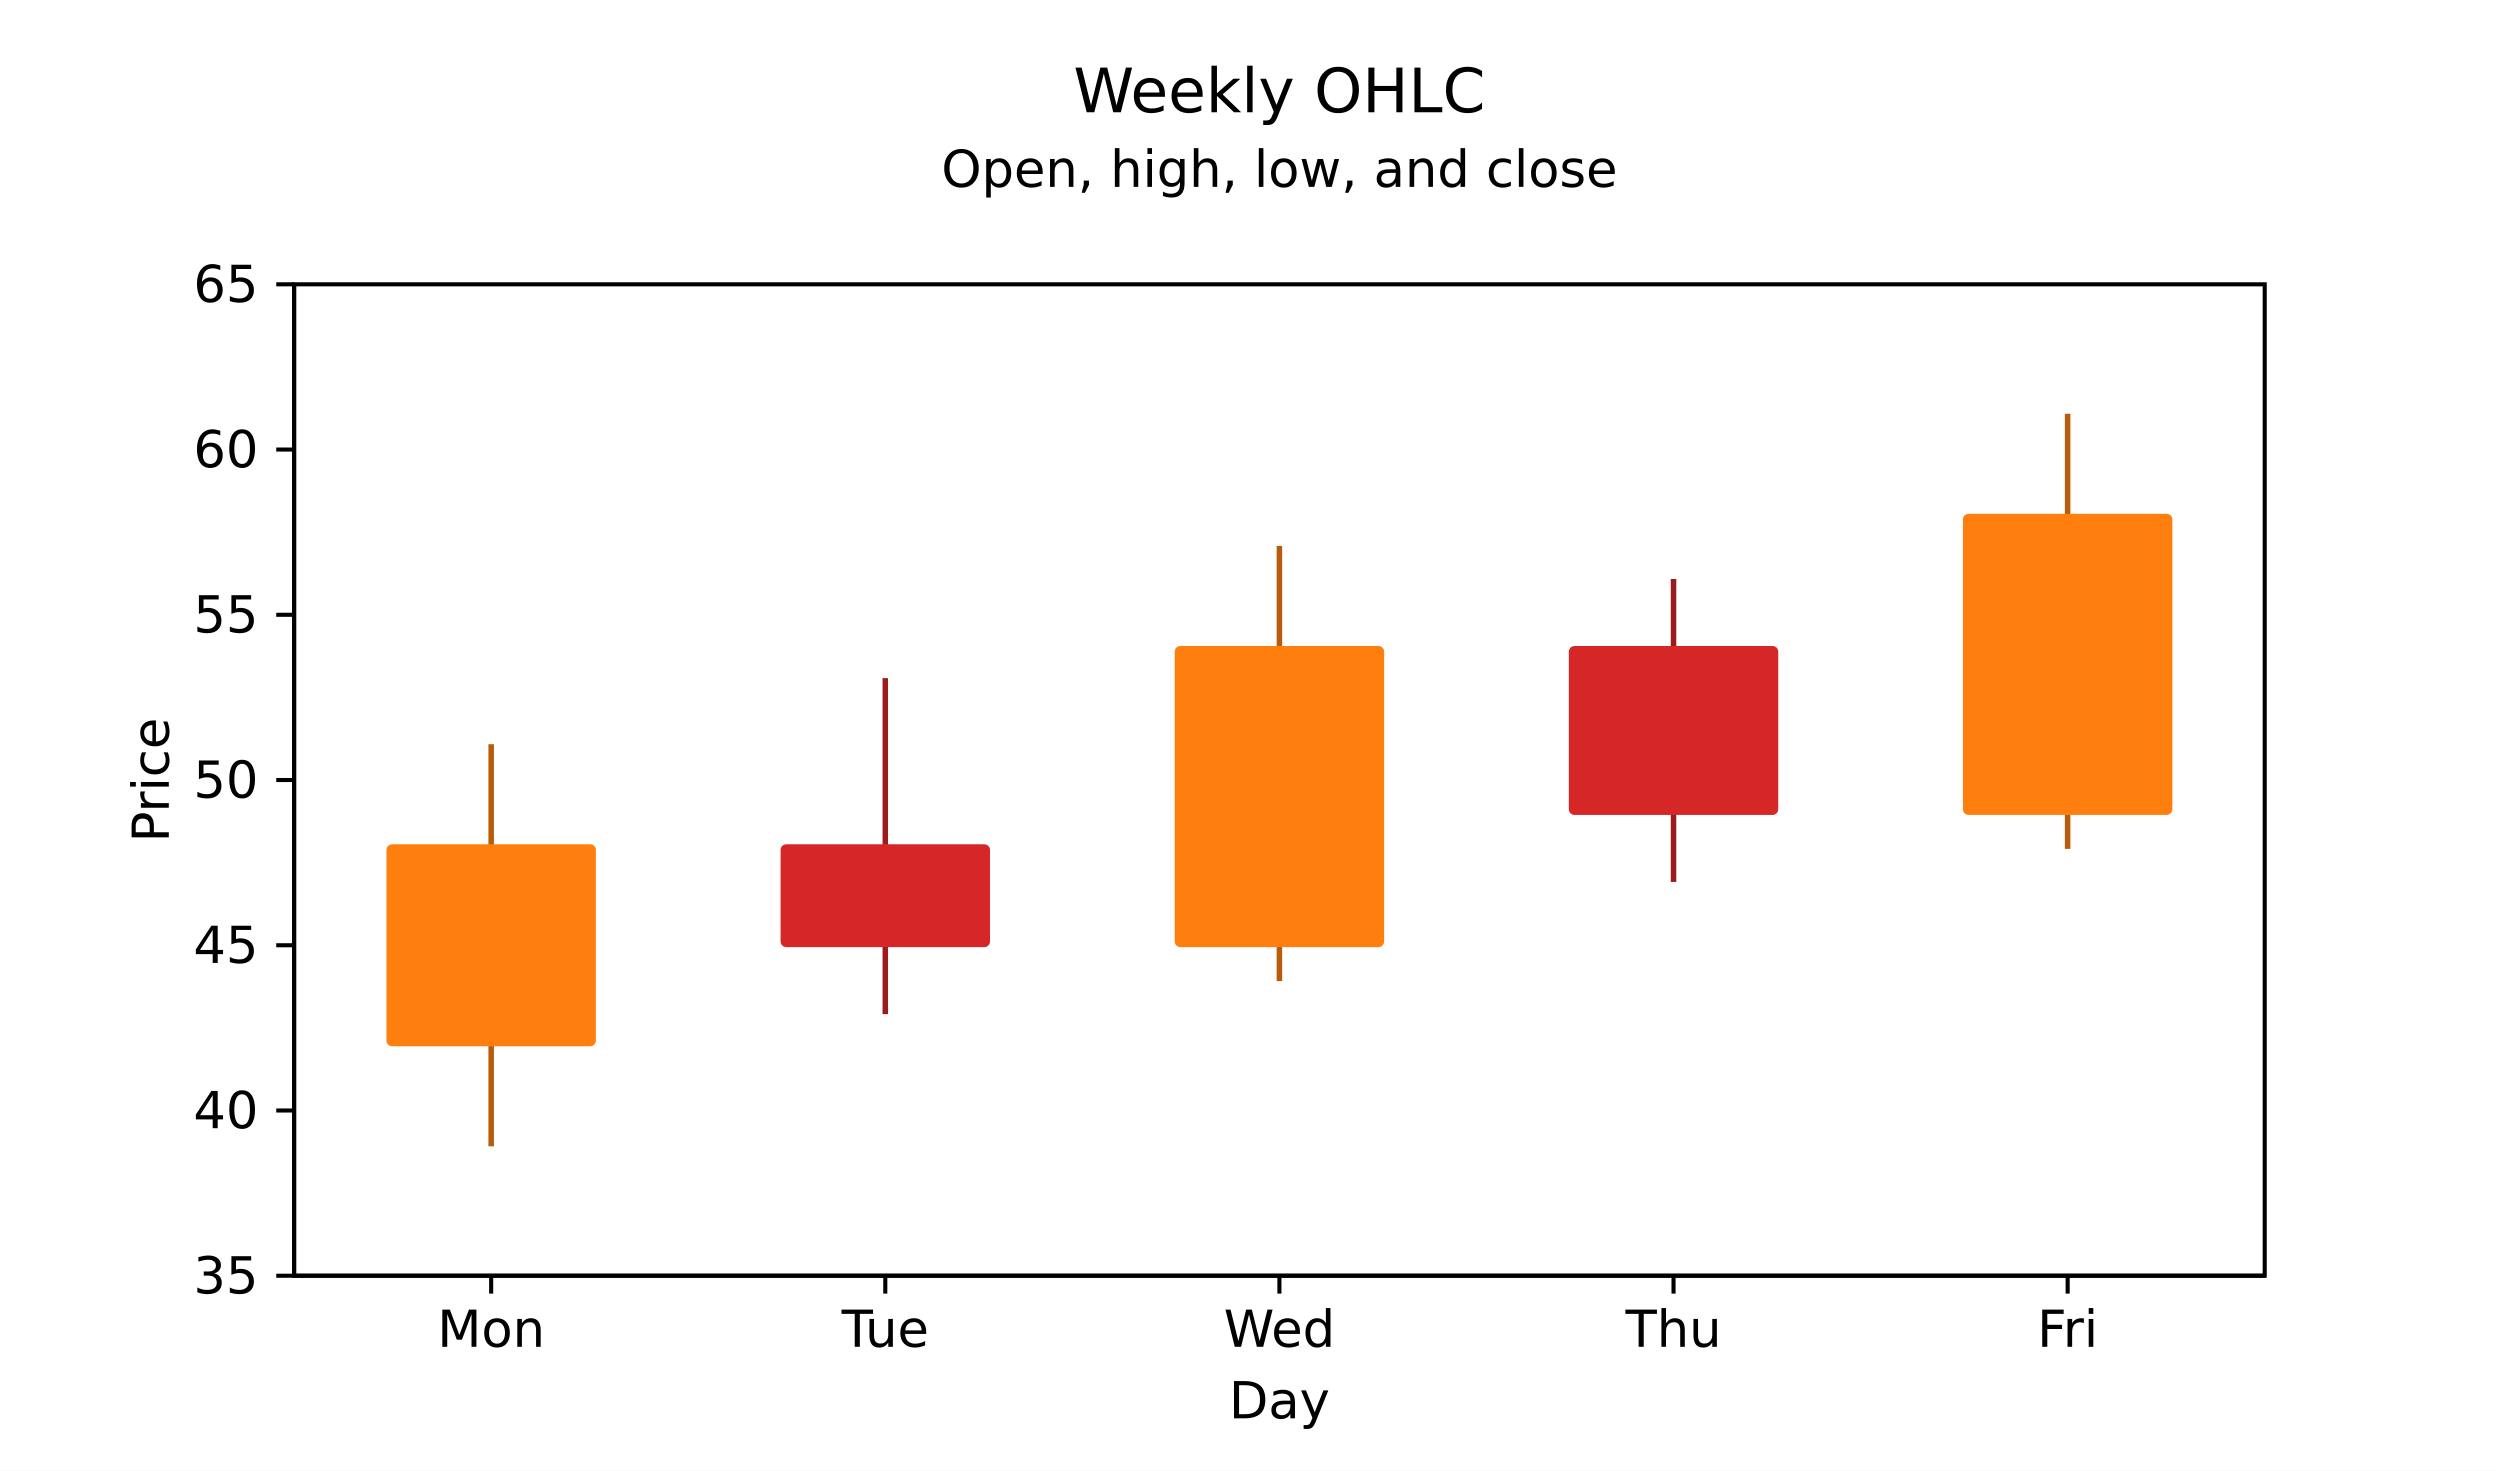
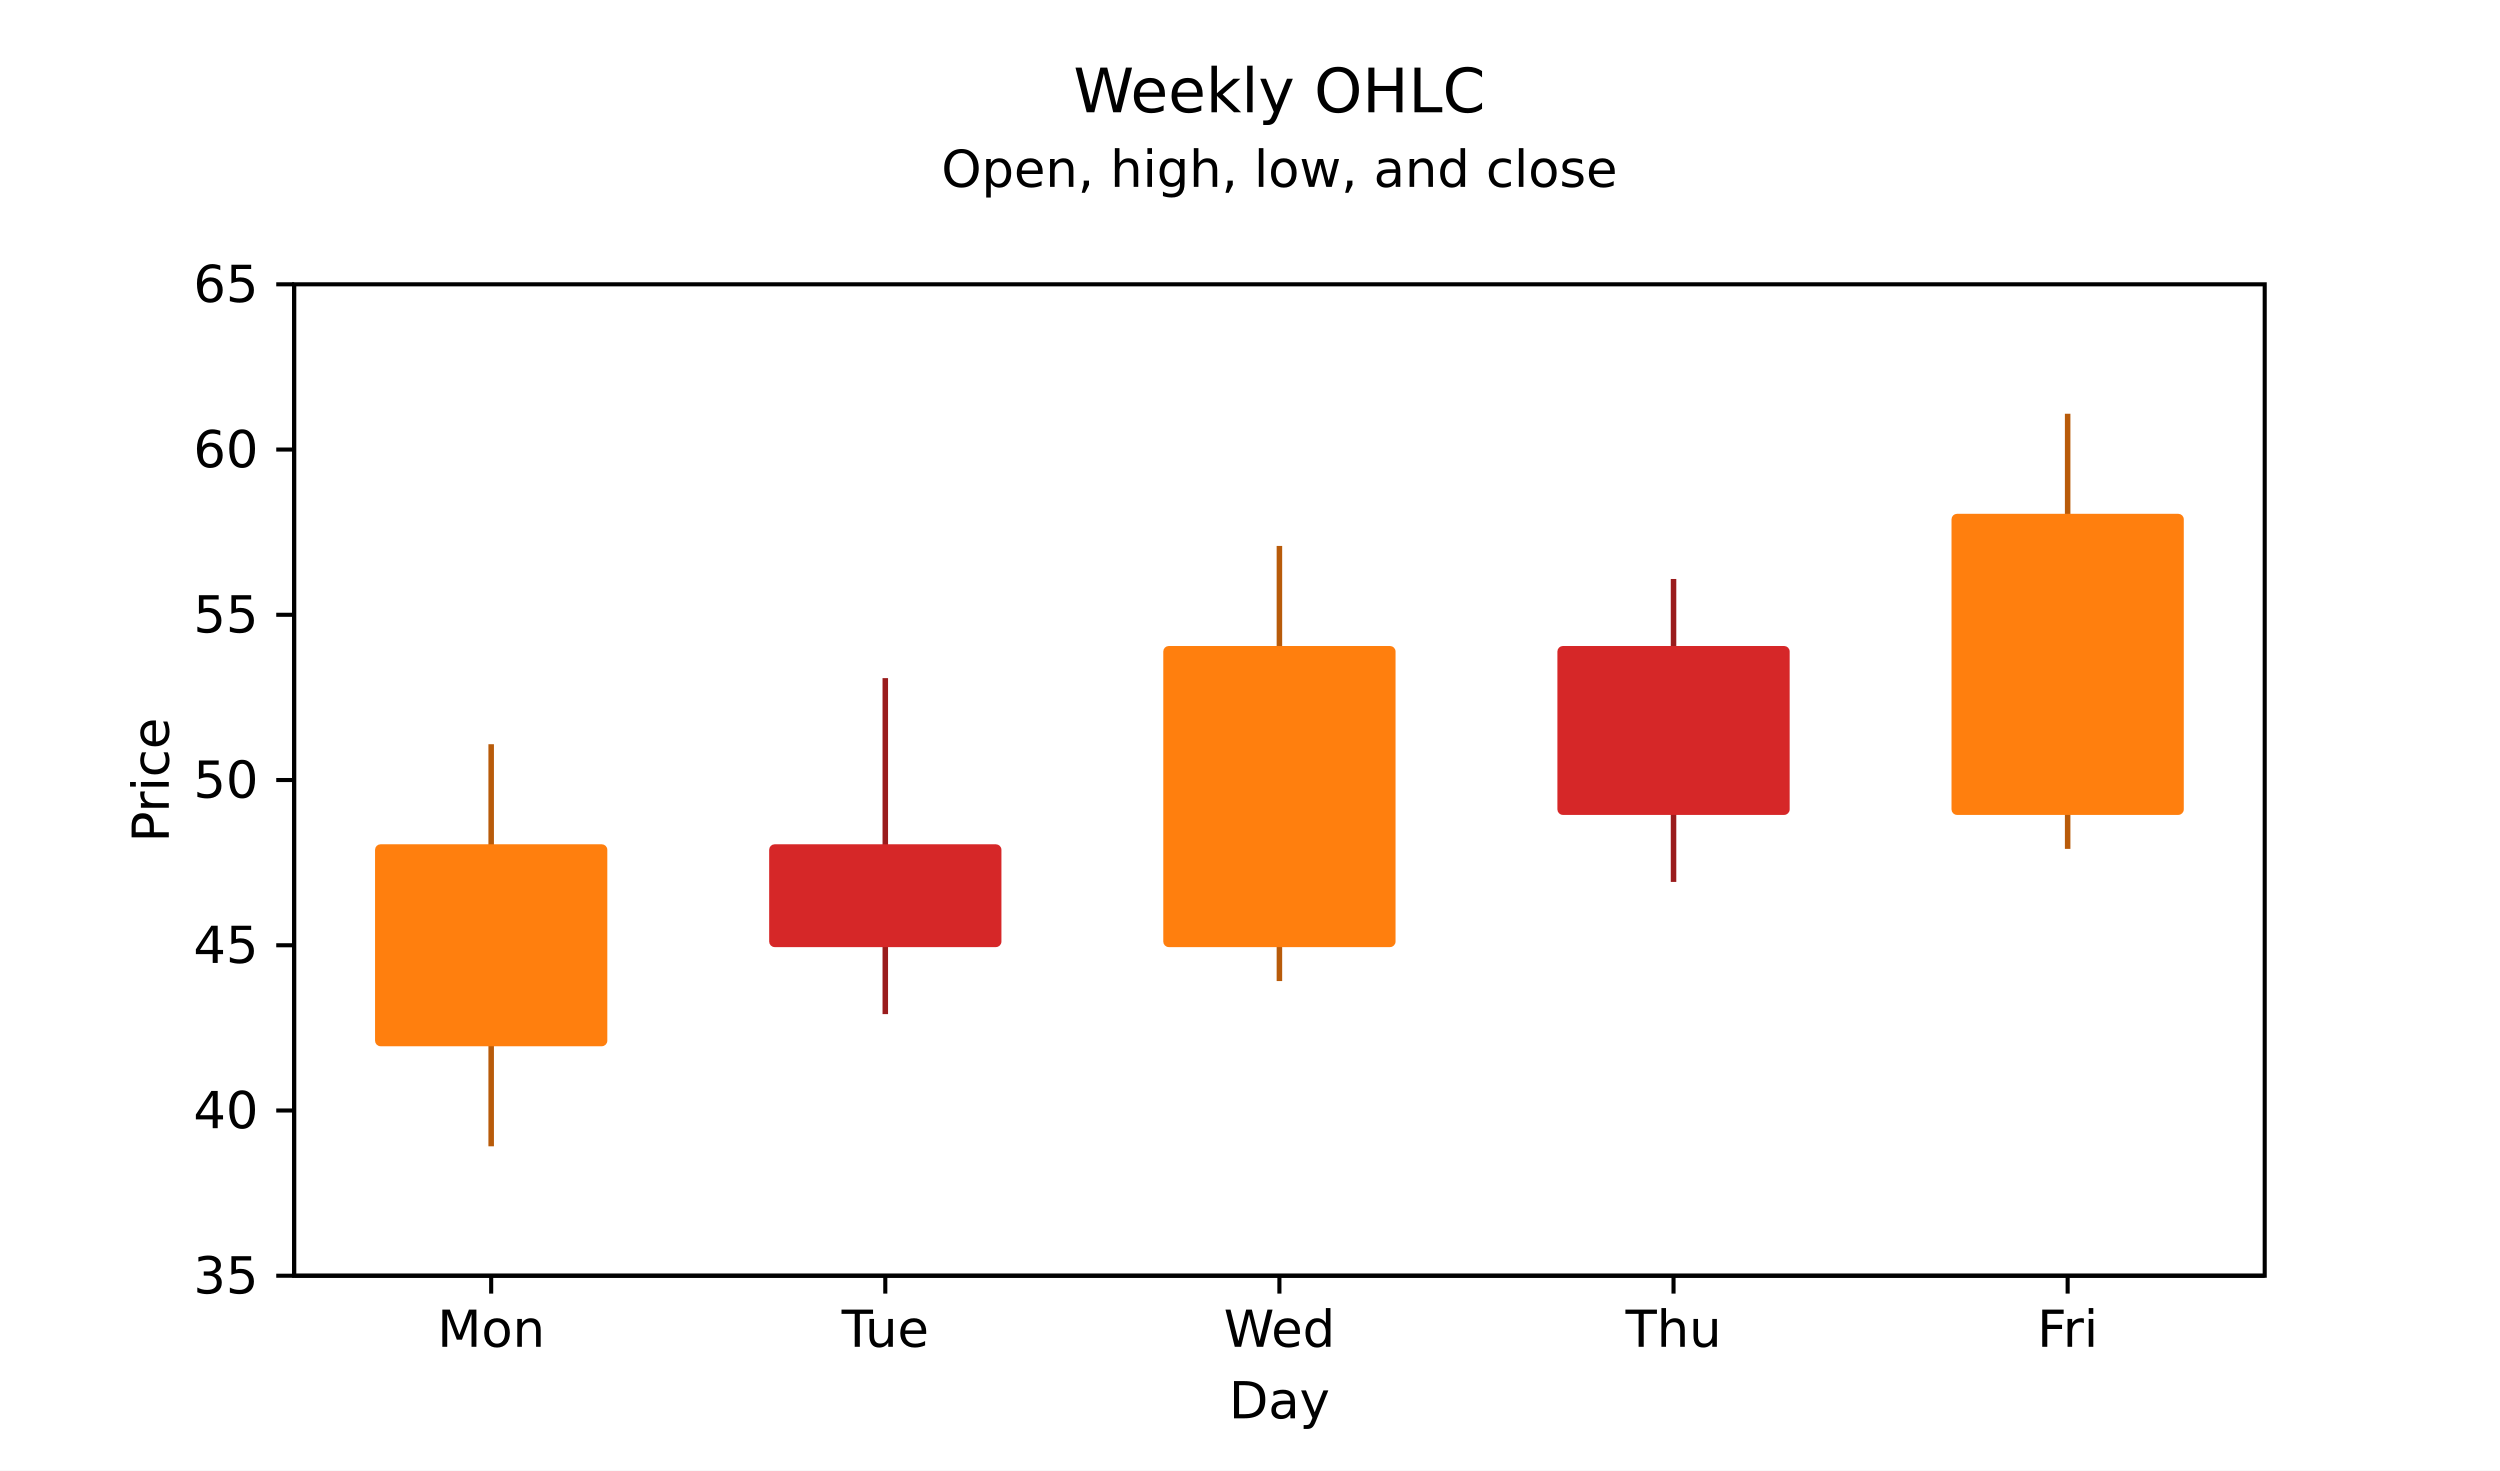
<svg xmlns="http://www.w3.org/2000/svg" width="680" height="400" viewBox="0 0 680 400" role="img" aria-labelledby="title description">
  <defs>
    <clipPath id="clip-1">
      <rect x="80" y="77.333" width="536" height="269.667" />
    </clipPath>
  </defs>
  <rect width="100%" height="100%" fill="#FFFFFF" />
  <g data-scene-node="scene:root">
    <rect data-scene-node="chart:panel" x="80" y="77.333" width="536" height="269.667" rx="0" fill="#FFFFFF" />
    <g data-scene-node="layer-0:group" clip-path="url(#clip-1)">
      <line data-scene-node="layer-0:wick:0" x1="133.6" y1="203.178" x2="133.6" y2="311.044" fill="none" stroke="#b85b0a" stroke-width="1.5" stroke-linecap="square" />
      <line data-scene-node="layer-0:wick:1" x1="240.8" y1="185.2" x2="240.8" y2="275.089" fill="none" stroke="#9a1c1d" stroke-width="1.5" stroke-linecap="square" />
      <line data-scene-node="layer-0:wick:2" x1="348" y1="149.244" x2="348" y2="266.1" fill="none" stroke="#b85b0a" stroke-width="1.5" stroke-linecap="square" />
      <line data-scene-node="layer-0:wick:3" x1="455.2" y1="158.233" x2="455.2" y2="239.133" fill="none" stroke="#9a1c1d" stroke-width="1.5" stroke-linecap="square" />
      <line data-scene-node="layer-0:wick:4" x1="562.4" y1="113.289" x2="562.4" y2="230.144" fill="none" stroke="#b85b0a" stroke-width="1.5" stroke-linecap="square" />
-       <rect data-scene-node="layer-0:body:0" x="105.621" y="230.144" width="55.958" height="53.933" rx="1" fill="#FF7F0E" stroke="#FF7F0E" stroke-width="1" />
-       <rect data-scene-node="layer-0:body:1" x="212.821" y="230.144" width="55.958" height="26.967" rx="1" fill="#D62728" stroke="#D62728" stroke-width="1" />
-       <rect data-scene-node="layer-0:body:2" x="320.021" y="176.211" width="55.958" height="80.9" rx="1" fill="#FF7F0E" stroke="#FF7F0E" stroke-width="1" />
-       <rect data-scene-node="layer-0:body:3" x="427.221" y="176.211" width="55.958" height="44.944" rx="1" fill="#D62728" stroke="#D62728" stroke-width="1" />
-       <rect data-scene-node="layer-0:body:4" x="534.421" y="140.256" width="55.958" height="80.9" rx="1" fill="#FF7F0E" stroke="#FF7F0E" stroke-width="1" />
+       <rect data-scene-node="layer-0:body:0" x="102.512" y="230.144" width="62.176" height="53.933" rx="1" fill="#FF7F0E" stroke="#FF7F0E" stroke-width="1" />
+       <rect data-scene-node="layer-0:body:1" x="209.712" y="230.144" width="62.176" height="26.967" rx="1" fill="#D62728" stroke="#D62728" stroke-width="1" />
+       <rect data-scene-node="layer-0:body:2" x="316.912" y="176.211" width="62.176" height="80.9" rx="1" fill="#FF7F0E" stroke="#FF7F0E" stroke-width="1" />
+       <rect data-scene-node="layer-0:body:3" x="424.112" y="176.211" width="62.176" height="44.944" rx="1" fill="#D62728" stroke="#D62728" stroke-width="1" />
+       <rect data-scene-node="layer-0:body:4" x="531.312" y="140.256" width="62.176" height="80.9" rx="1" fill="#FF7F0E" stroke="#FF7F0E" stroke-width="1" />
    </g>
    <line data-scene-node="axis-x:line" x1="80" y1="347" x2="616" y2="347" fill="none" stroke="#000000" stroke-width="1.111" stroke-linecap="butt" />
    <line data-scene-node="axis-x:tick:0" x1="133.6" y1="347" x2="133.6" y2="351.861" fill="none" stroke="#000000" stroke-width="1.111" stroke-linecap="butt" />
    <line data-scene-node="axis-x:tick:1" x1="240.8" y1="347" x2="240.8" y2="351.861" fill="none" stroke="#000000" stroke-width="1.111" stroke-linecap="butt" />
    <line data-scene-node="axis-x:tick:2" x1="348" y1="347" x2="348" y2="351.861" fill="none" stroke="#000000" stroke-width="1.111" stroke-linecap="butt" />
    <line data-scene-node="axis-x:tick:3" x1="455.2" y1="347" x2="455.2" y2="351.861" fill="none" stroke="#000000" stroke-width="1.111" stroke-linecap="butt" />
    <line data-scene-node="axis-x:tick:4" x1="562.4" y1="347" x2="562.4" y2="351.861" fill="none" stroke="#000000" stroke-width="1.111" stroke-linecap="butt" />
    <line data-scene-node="axis-y:line" x1="80" y1="77.333" x2="80" y2="347" fill="none" stroke="#000000" stroke-width="1.111" stroke-linecap="butt" />
    <line data-scene-node="axis-y:tick:0" x1="80" y1="347" x2="75.139" y2="347" fill="none" stroke="#000000" stroke-width="1.111" stroke-linecap="butt" />
    <line data-scene-node="axis-y:tick:1" x1="80" y1="302.056" x2="75.139" y2="302.056" fill="none" stroke="#000000" stroke-width="1.111" stroke-linecap="butt" />
    <line data-scene-node="axis-y:tick:2" x1="80" y1="257.111" x2="75.139" y2="257.111" fill="none" stroke="#000000" stroke-width="1.111" stroke-linecap="butt" />
    <line data-scene-node="axis-y:tick:3" x1="80" y1="212.167" x2="75.139" y2="212.167" fill="none" stroke="#000000" stroke-width="1.111" stroke-linecap="butt" />
    <line data-scene-node="axis-y:tick:4" x1="80" y1="167.222" x2="75.139" y2="167.222" fill="none" stroke="#000000" stroke-width="1.111" stroke-linecap="butt" />
    <line data-scene-node="axis-y:tick:5" x1="80" y1="122.278" x2="75.139" y2="122.278" fill="none" stroke="#000000" stroke-width="1.111" stroke-linecap="butt" />
    <line data-scene-node="axis-y:tick:6" x1="80" y1="77.333" x2="75.139" y2="77.333" fill="none" stroke="#000000" stroke-width="1.111" stroke-linecap="butt" />
    <rect data-scene-node="chart:plot-box" x="80" y="77.333" width="536" height="269.667" rx="0" fill="none" stroke="#000000" stroke-width="1.111" />
    <text data-scene-node="axis-x:label:0" x="133.6" y="356.722" fill="#000000" font-family="&quot;DejaVu Sans&quot;, &quot;Bitstream Vera Sans&quot;, &quot;Computer Modern Sans Serif&quot;, Arial, Helvetica, sans-serif" font-size="13.889" font-weight="400" text-anchor="middle" dominant-baseline="text-before-edge">Mon</text>
    <text data-scene-node="axis-x:label:1" x="240.8" y="356.722" fill="#000000" font-family="&quot;DejaVu Sans&quot;, &quot;Bitstream Vera Sans&quot;, &quot;Computer Modern Sans Serif&quot;, Arial, Helvetica, sans-serif" font-size="13.889" font-weight="400" text-anchor="middle" dominant-baseline="text-before-edge">Tue</text>
    <text data-scene-node="axis-x:label:2" x="348" y="356.722" fill="#000000" font-family="&quot;DejaVu Sans&quot;, &quot;Bitstream Vera Sans&quot;, &quot;Computer Modern Sans Serif&quot;, Arial, Helvetica, sans-serif" font-size="13.889" font-weight="400" text-anchor="middle" dominant-baseline="text-before-edge">Wed</text>
    <text data-scene-node="axis-x:label:3" x="455.2" y="356.722" fill="#000000" font-family="&quot;DejaVu Sans&quot;, &quot;Bitstream Vera Sans&quot;, &quot;Computer Modern Sans Serif&quot;, Arial, Helvetica, sans-serif" font-size="13.889" font-weight="400" text-anchor="middle" dominant-baseline="text-before-edge">Thu</text>
    <text data-scene-node="axis-x:label:4" x="562.4" y="356.722" fill="#000000" font-family="&quot;DejaVu Sans&quot;, &quot;Bitstream Vera Sans&quot;, &quot;Computer Modern Sans Serif&quot;, Arial, Helvetica, sans-serif" font-size="13.889" font-weight="400" text-anchor="middle" dominant-baseline="text-before-edge">Fri</text>
    <text data-scene-node="axis-x:title" x="348" y="376.167" fill="#000000" font-family="&quot;DejaVu Sans&quot;, &quot;Bitstream Vera Sans&quot;, &quot;Computer Modern Sans Serif&quot;, Arial, Helvetica, sans-serif" font-size="13.889" font-weight="400" text-anchor="middle" dominant-baseline="text-before-edge">Day</text>
    <text data-scene-node="axis-y:label:0" x="70.278" y="347" fill="#000000" font-family="&quot;DejaVu Sans&quot;, &quot;Bitstream Vera Sans&quot;, &quot;Computer Modern Sans Serif&quot;, Arial, Helvetica, sans-serif" font-size="13.889" font-weight="400" text-anchor="end" dominant-baseline="central">35</text>
    <text data-scene-node="axis-y:label:1" x="70.278" y="302.056" fill="#000000" font-family="&quot;DejaVu Sans&quot;, &quot;Bitstream Vera Sans&quot;, &quot;Computer Modern Sans Serif&quot;, Arial, Helvetica, sans-serif" font-size="13.889" font-weight="400" text-anchor="end" dominant-baseline="central">40</text>
    <text data-scene-node="axis-y:label:2" x="70.278" y="257.111" fill="#000000" font-family="&quot;DejaVu Sans&quot;, &quot;Bitstream Vera Sans&quot;, &quot;Computer Modern Sans Serif&quot;, Arial, Helvetica, sans-serif" font-size="13.889" font-weight="400" text-anchor="end" dominant-baseline="central">45</text>
    <text data-scene-node="axis-y:label:3" x="70.278" y="212.167" fill="#000000" font-family="&quot;DejaVu Sans&quot;, &quot;Bitstream Vera Sans&quot;, &quot;Computer Modern Sans Serif&quot;, Arial, Helvetica, sans-serif" font-size="13.889" font-weight="400" text-anchor="end" dominant-baseline="central">50</text>
    <text data-scene-node="axis-y:label:4" x="70.278" y="167.222" fill="#000000" font-family="&quot;DejaVu Sans&quot;, &quot;Bitstream Vera Sans&quot;, &quot;Computer Modern Sans Serif&quot;, Arial, Helvetica, sans-serif" font-size="13.889" font-weight="400" text-anchor="end" dominant-baseline="central">55</text>
    <text data-scene-node="axis-y:label:5" x="70.278" y="122.278" fill="#000000" font-family="&quot;DejaVu Sans&quot;, &quot;Bitstream Vera Sans&quot;, &quot;Computer Modern Sans Serif&quot;, Arial, Helvetica, sans-serif" font-size="13.889" font-weight="400" text-anchor="end" dominant-baseline="central">60</text>
    <text data-scene-node="axis-y:label:6" x="70.278" y="77.333" fill="#000000" font-family="&quot;DejaVu Sans&quot;, &quot;Bitstream Vera Sans&quot;, &quot;Computer Modern Sans Serif&quot;, Arial, Helvetica, sans-serif" font-size="13.889" font-weight="400" text-anchor="end" dominant-baseline="central">65</text>
    <text data-scene-node="axis-y:title" x="41.111" y="212.167" fill="#000000" font-family="&quot;DejaVu Sans&quot;, &quot;Bitstream Vera Sans&quot;, &quot;Computer Modern Sans Serif&quot;, Arial, Helvetica, sans-serif" font-size="13.889" font-weight="400" text-anchor="middle" dominant-baseline="central" transform="rotate(-90 41.111 212.167)">Price</text>
    <text data-scene-node="chart:title" x="348" y="19" fill="#000000" font-family="&quot;DejaVu Sans&quot;, &quot;Bitstream Vera Sans&quot;, &quot;Computer Modern Sans Serif&quot;, Arial, Helvetica, sans-serif" font-size="16.667" font-weight="400" text-anchor="middle" dominant-baseline="text-before-edge">Weekly OHLC</text>
    <text data-scene-node="chart:subtitle" x="348" y="41.222" fill="#000000" font-family="&quot;DejaVu Sans&quot;, &quot;Bitstream Vera Sans&quot;, &quot;Computer Modern Sans Serif&quot;, Arial, Helvetica, sans-serif" font-size="13.889" font-weight="400" text-anchor="middle" dominant-baseline="text-before-edge">Open, high, low, and close</text>
  </g>
</svg>
